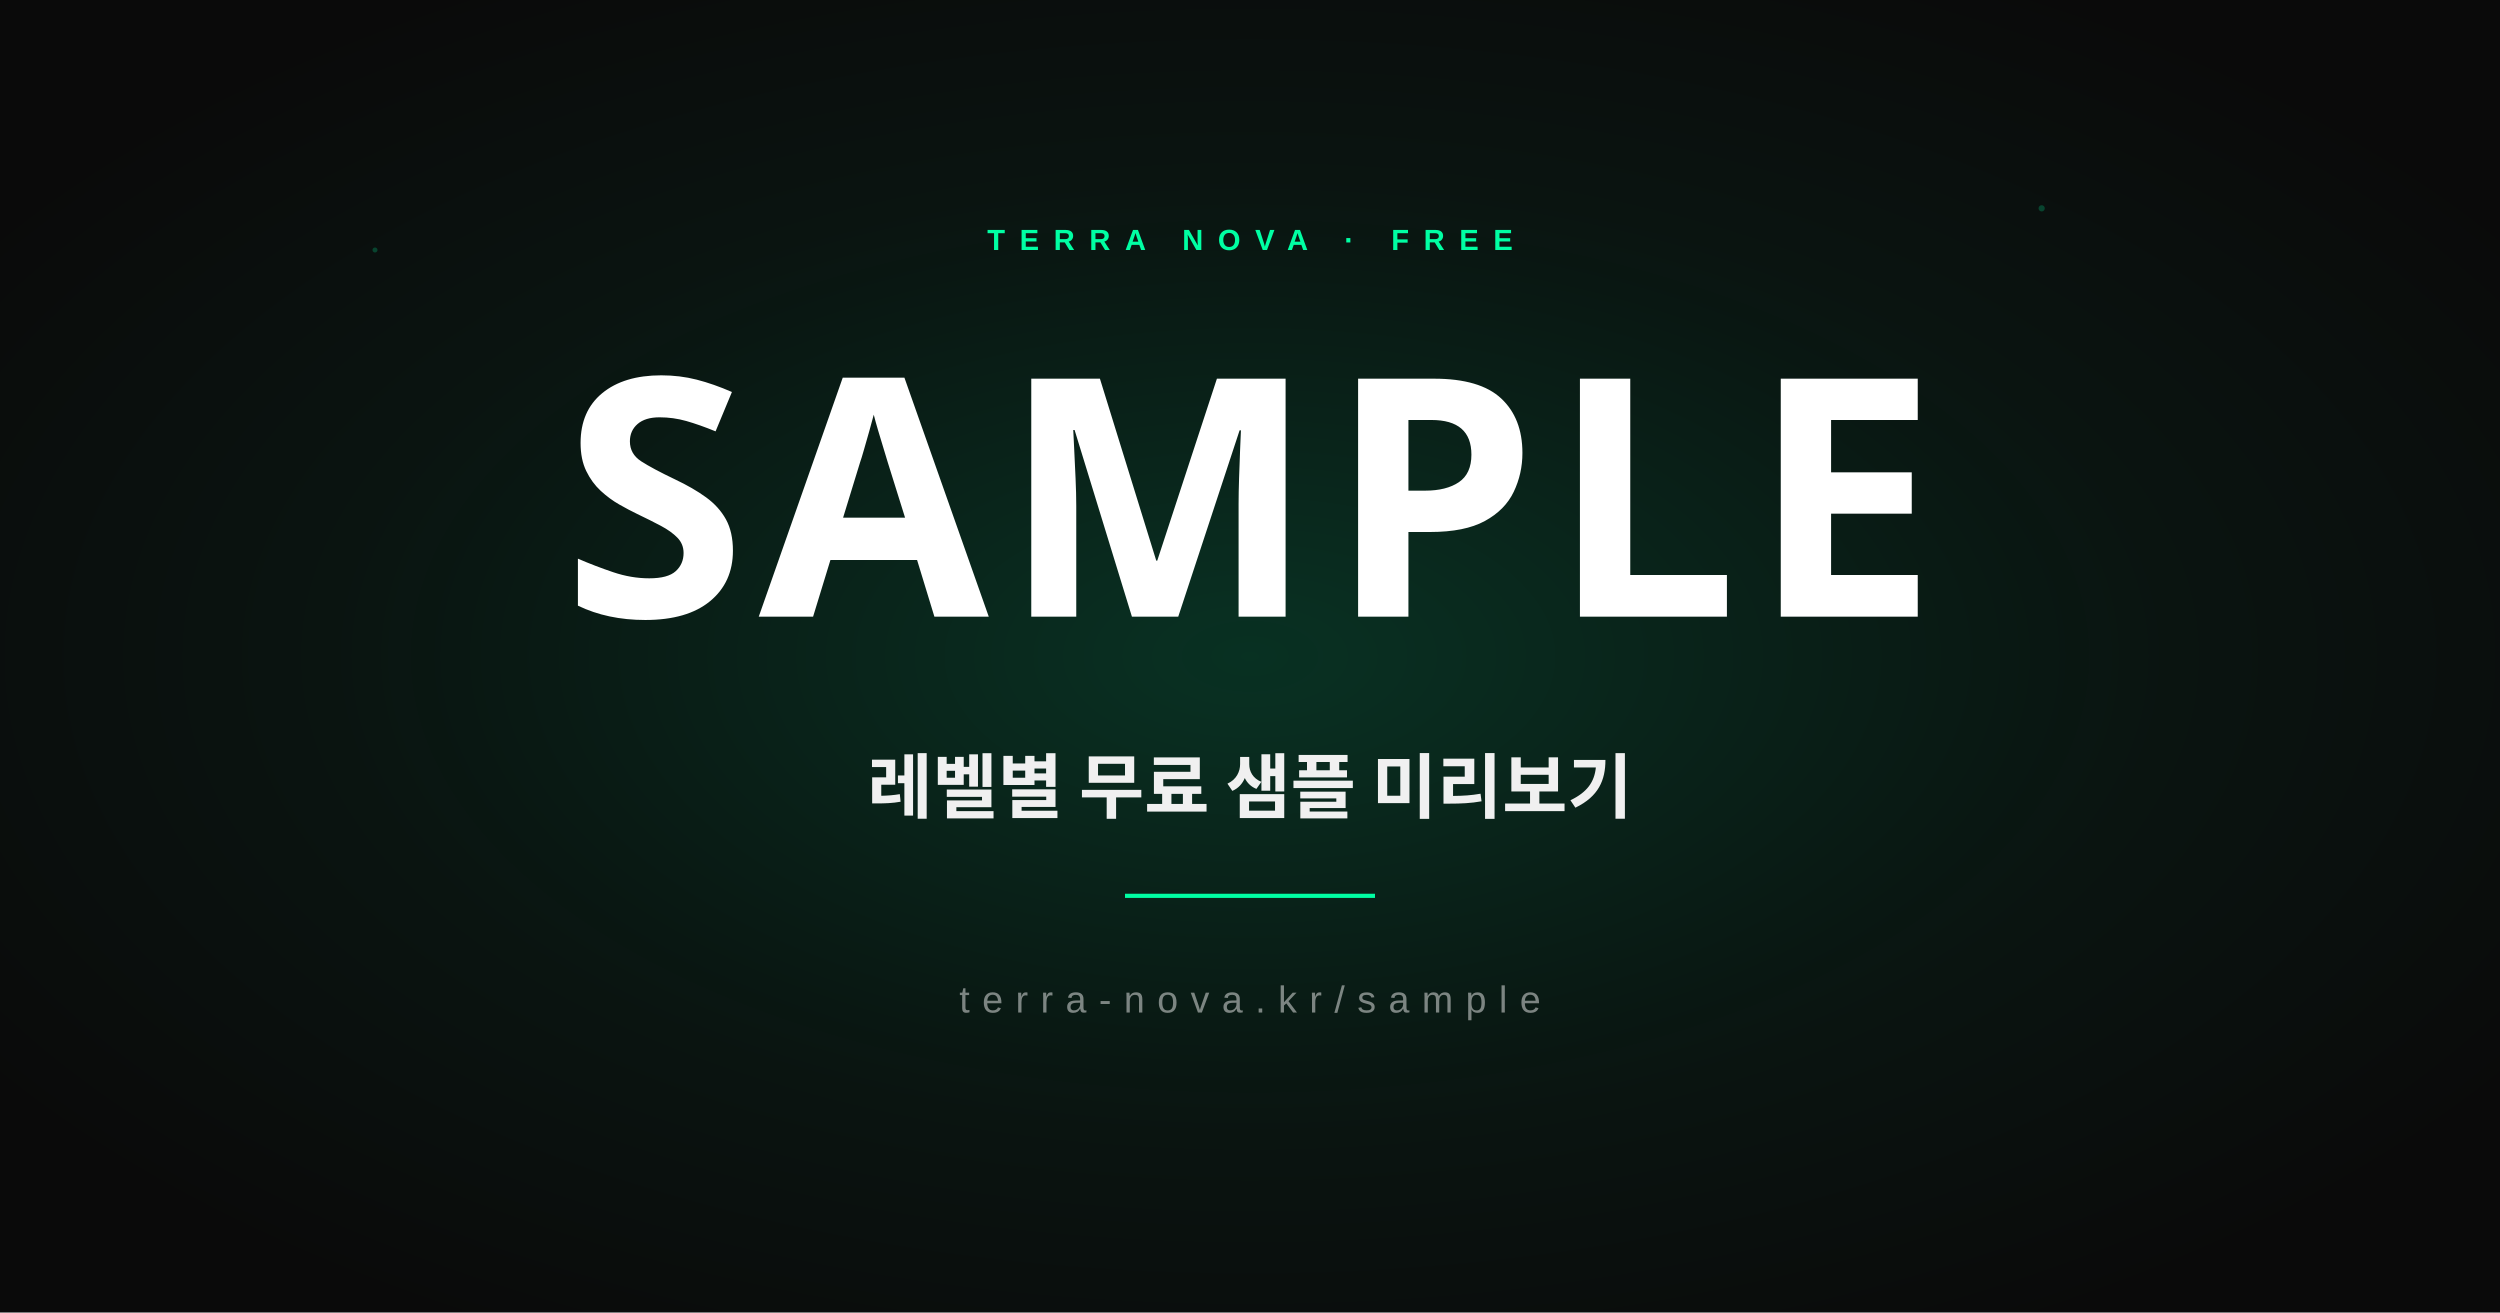
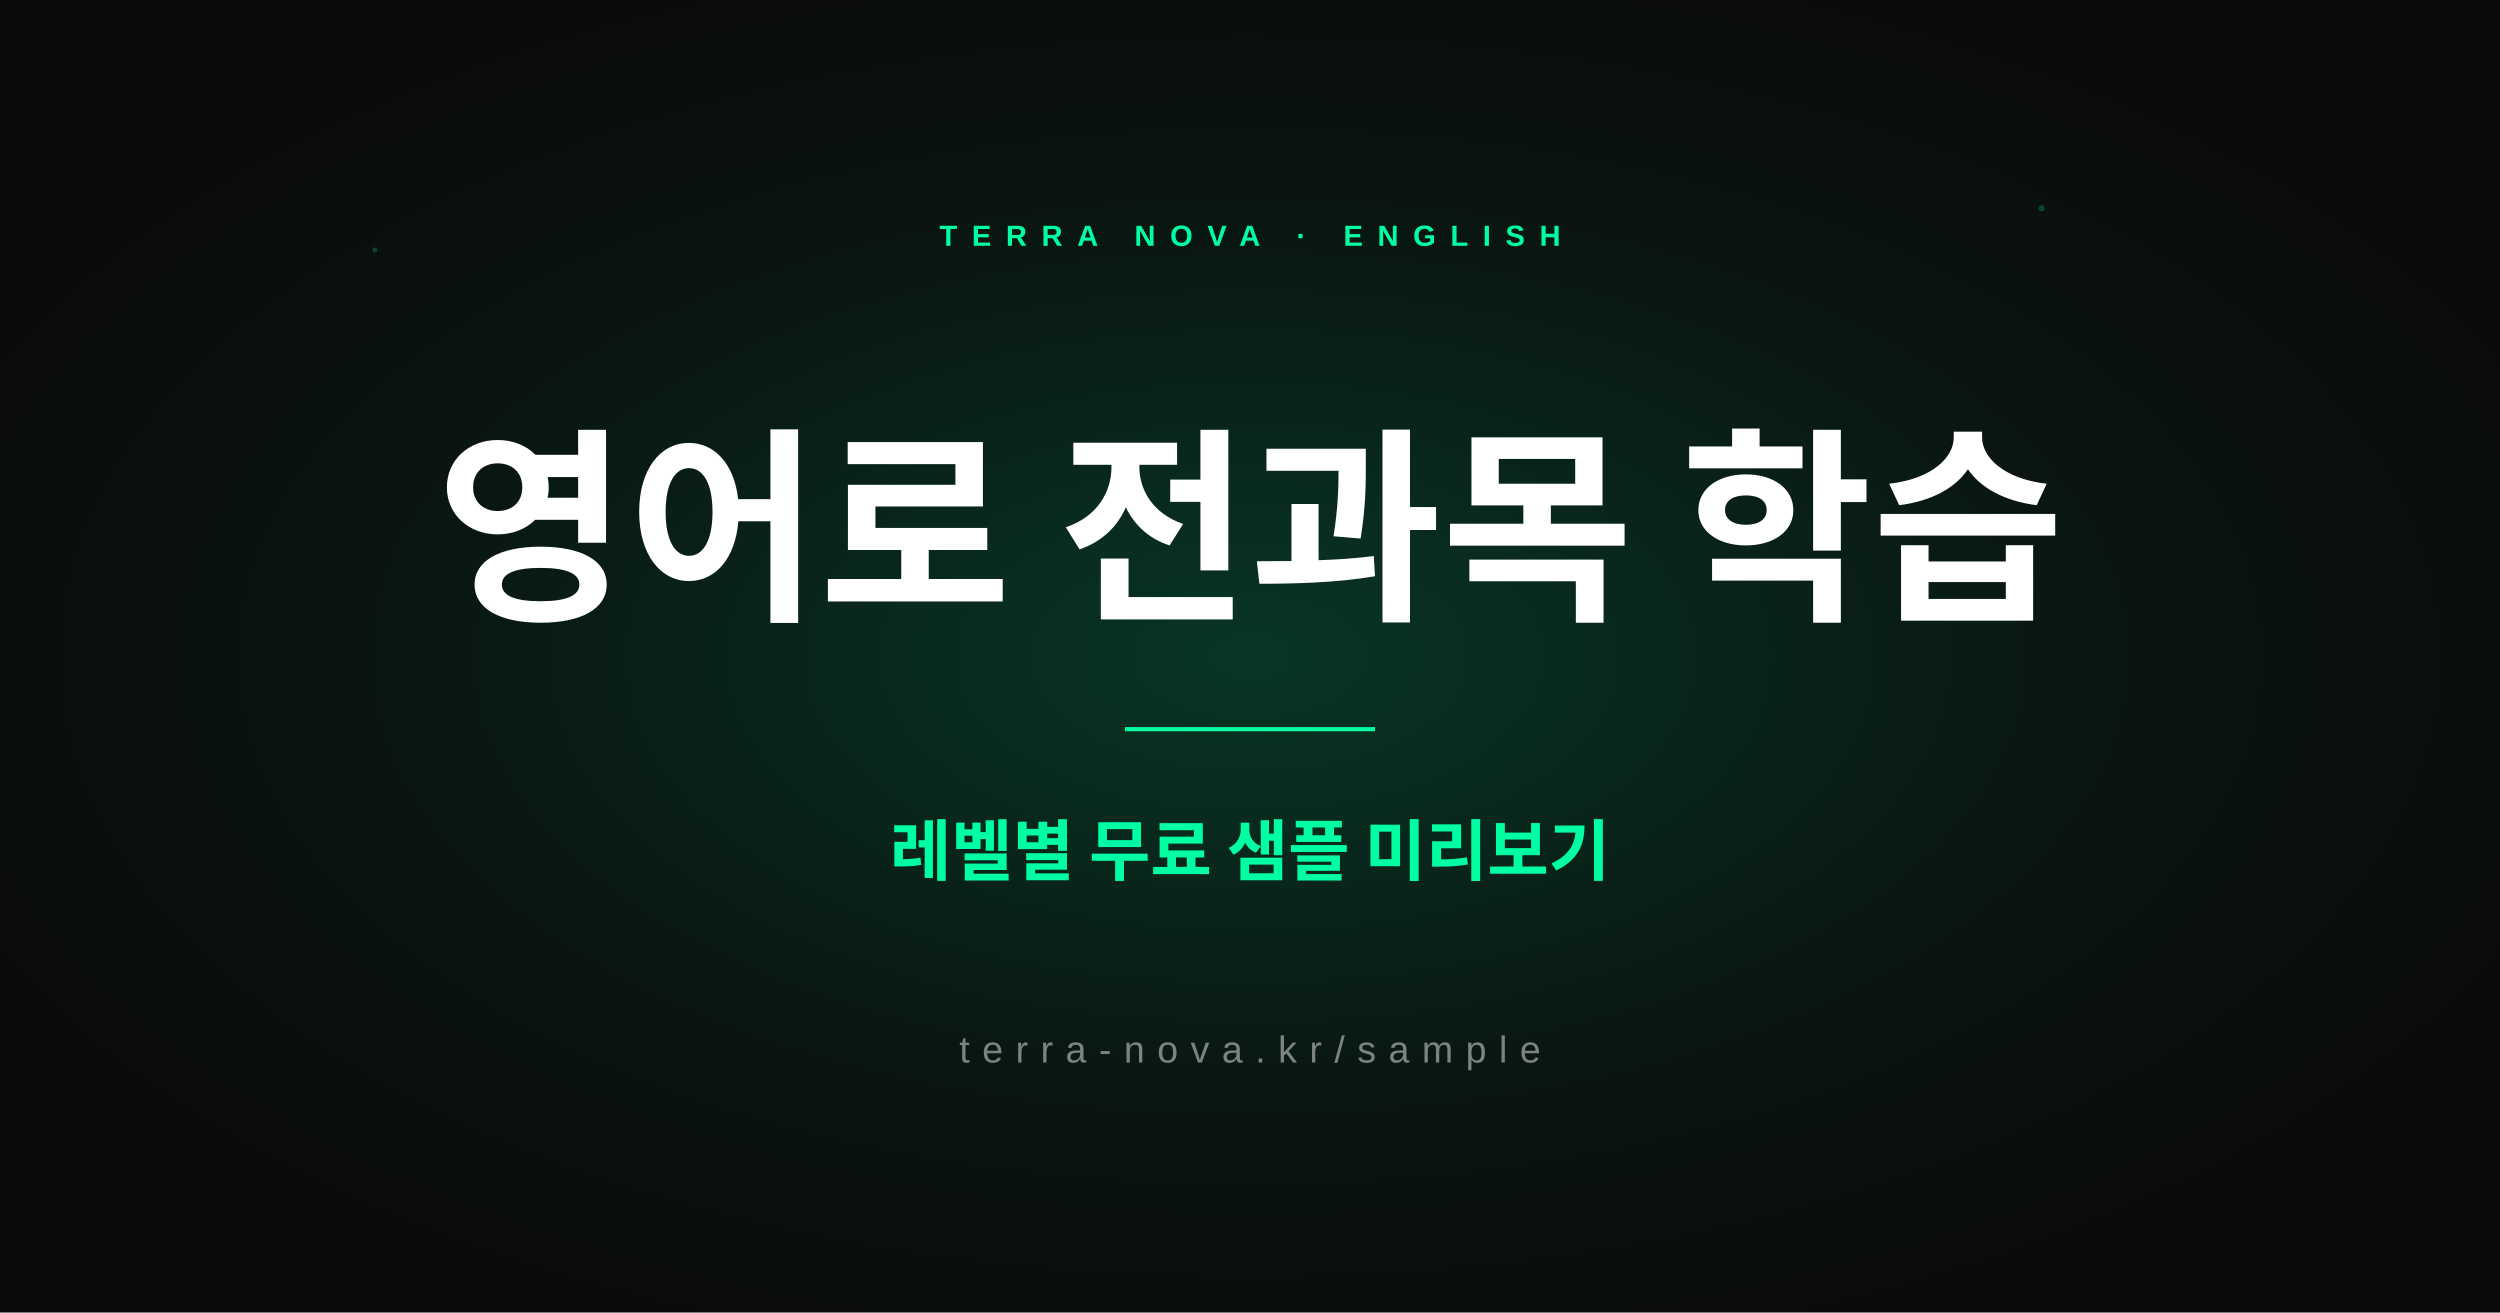
<svg xmlns="http://www.w3.org/2000/svg" viewBox="0 0 1200 630" width="1200" height="630" role="img" aria-label="Terra Nova free sample">
  <defs>
    <radialGradient id="halo" cx="50%" cy="50%" r="60%">
-       <stop offset="0%" stop-color="rgba(0,255,163,.16)" />
+       <stop offset="0%" stop-color="rgba(0,255,163,.18)" />
      <stop offset="60%" stop-color="rgba(0,255,163,.04)" />
      <stop offset="100%" stop-color="rgba(0,255,163,0)" />
    </radialGradient>
  </defs>
  <rect width="1200" height="630" fill="#0A0A0A" />
  <rect width="1200" height="630" fill="url(#halo)" />
  <g fill="#00FFA3" opacity=".22">
    <circle cx="180" cy="120" r="1.2" />
    <circle cx="980" cy="100" r="1.5" />
  </g>
-   <text x="600" y="120" text-anchor="middle" font-family="'Space Grotesk','Arial',sans-serif" font-weight="700" font-size="14" letter-spacing="7" fill="#00FFA3">TERRA NOVA · FREE</text>
-   <text x="600" y="296" text-anchor="middle" font-family="'Space Grotesk','Arial Black',sans-serif" font-weight="900" font-size="160" letter-spacing="6" fill="#FFFFFF">SAMPLE</text>
-   <text x="600" y="390" text-anchor="middle" font-family="'Pretendard','Noto Sans KR','Arial',sans-serif" font-weight="800" font-size="34" fill="#F0F0F0">레벨별 무료 샘플 미리보기</text>
-   <line x1="540" y1="430" x2="660" y2="430" stroke="#00FFA3" stroke-width="2" />
-   <text x="600" y="486" text-anchor="middle" font-family="'Space Grotesk','Arial',sans-serif" font-weight="500" font-size="18" letter-spacing="6" fill="rgba(240,240,240,.5)">terra-nova.kr/sample</text>
+   <text x="600" y="118" text-anchor="middle" font-family="'Space Grotesk','Arial',sans-serif" font-weight="700" font-size="14" letter-spacing="7" fill="#00FFA3">TERRA NOVA · ENGLISH</text>
+   <text x="600" y="290" text-anchor="middle" font-family="'Pretendard','Noto Sans KR','Arial',sans-serif" font-weight="900" font-size="100" fill="#FFFFFF">영어로 전과목 학습</text>
+   <line x1="540" y1="350" x2="660" y2="350" stroke="#00FFA3" stroke-width="2" />
+   <text x="600" y="420" text-anchor="middle" font-family="'Pretendard','Noto Sans KR','Arial',sans-serif" font-weight="700" font-size="32" fill="#00FFA3">레벨별 무료 샘플 미리보기</text>
+   <text x="600" y="510" text-anchor="middle" font-family="'Space Grotesk','Arial',sans-serif" font-weight="500" font-size="18" letter-spacing="6" fill="rgba(240,240,240,.5)">terra-nova.kr/sample</text>
</svg>
